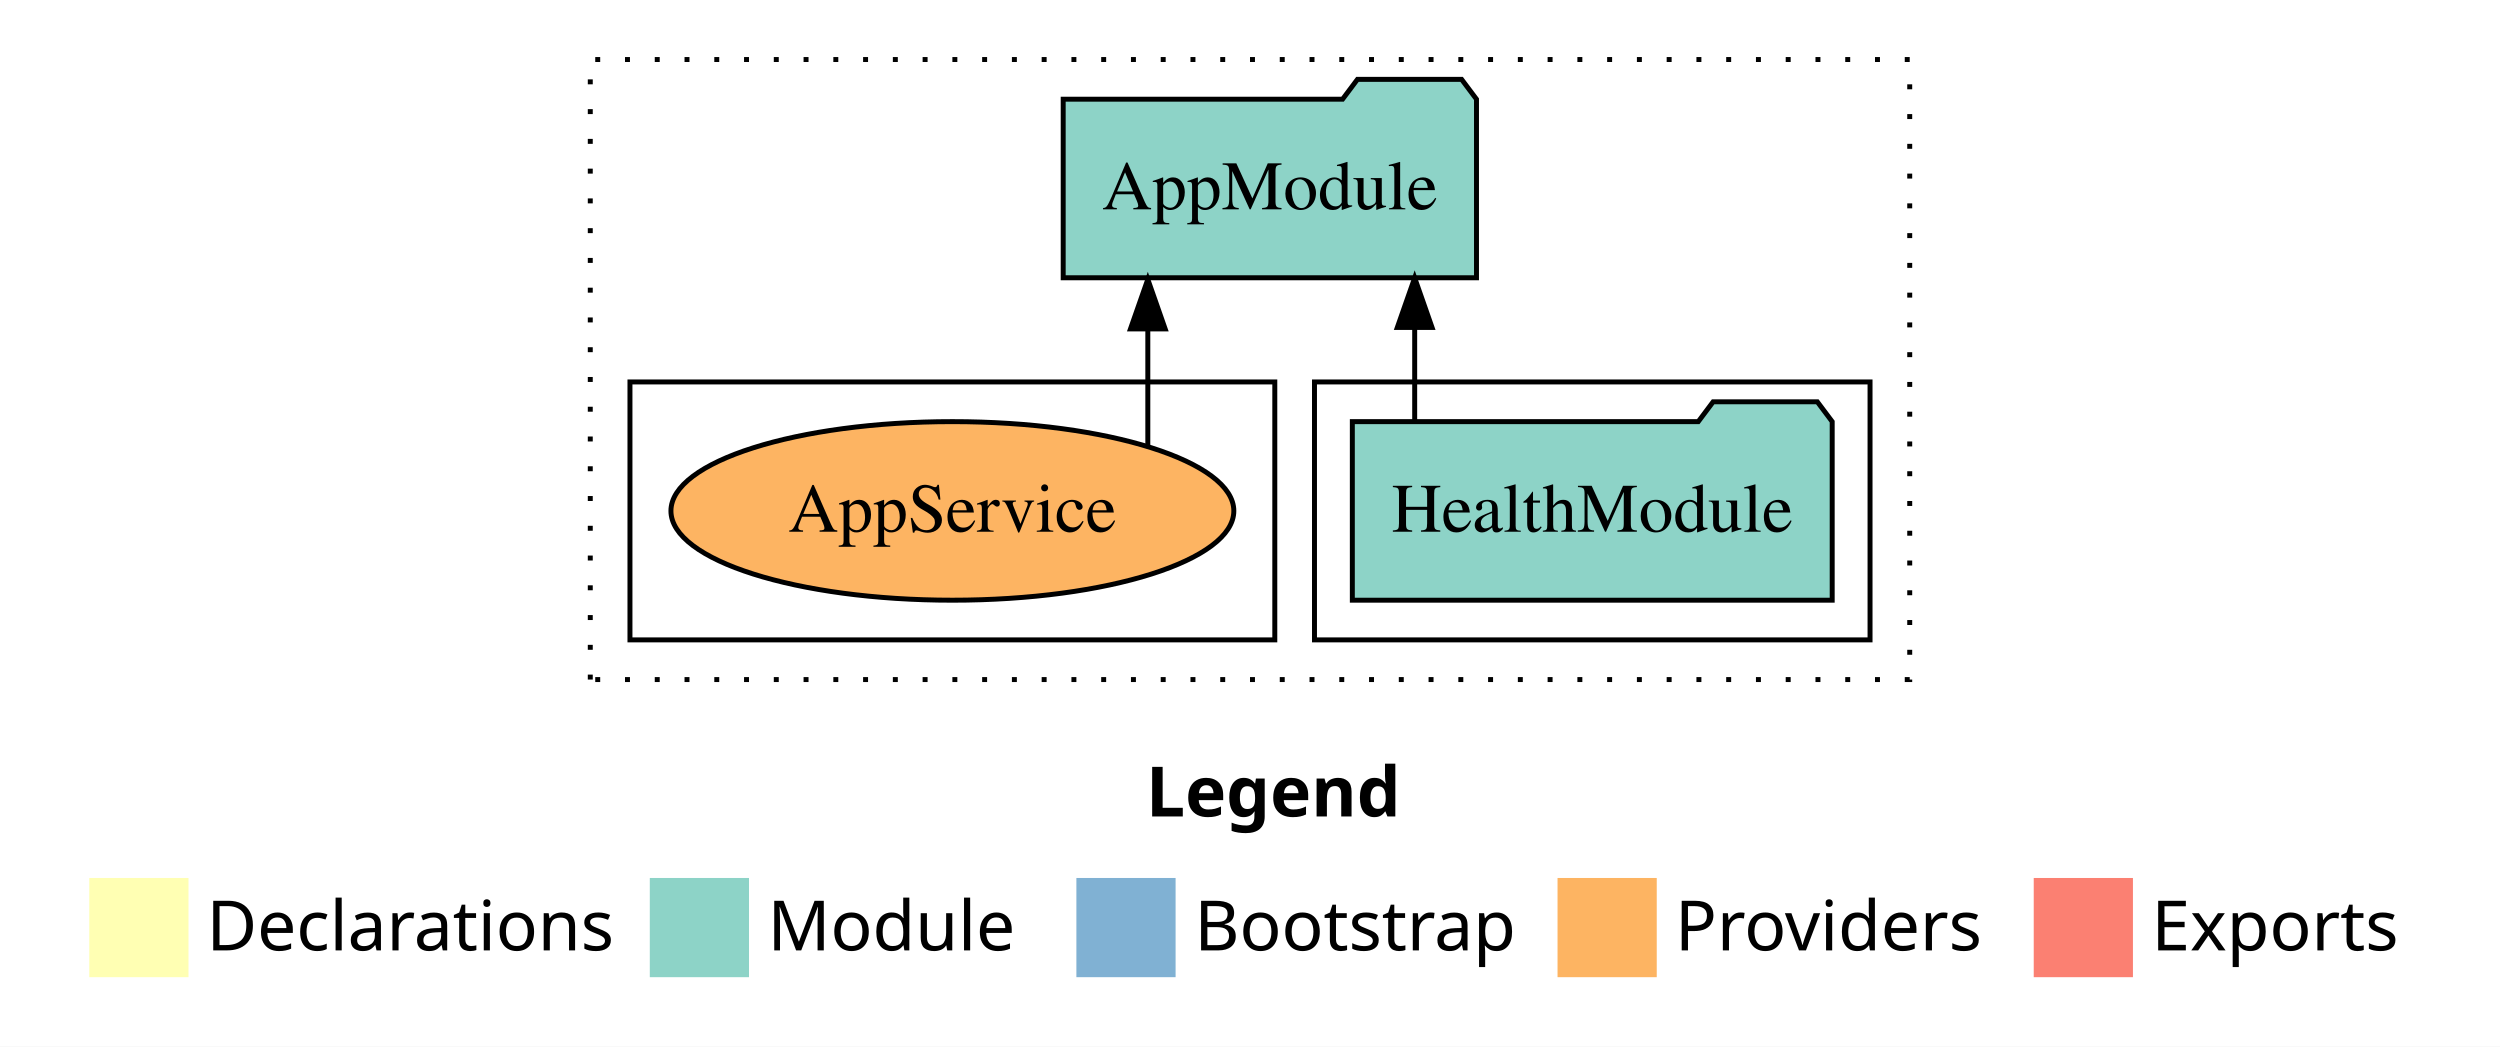
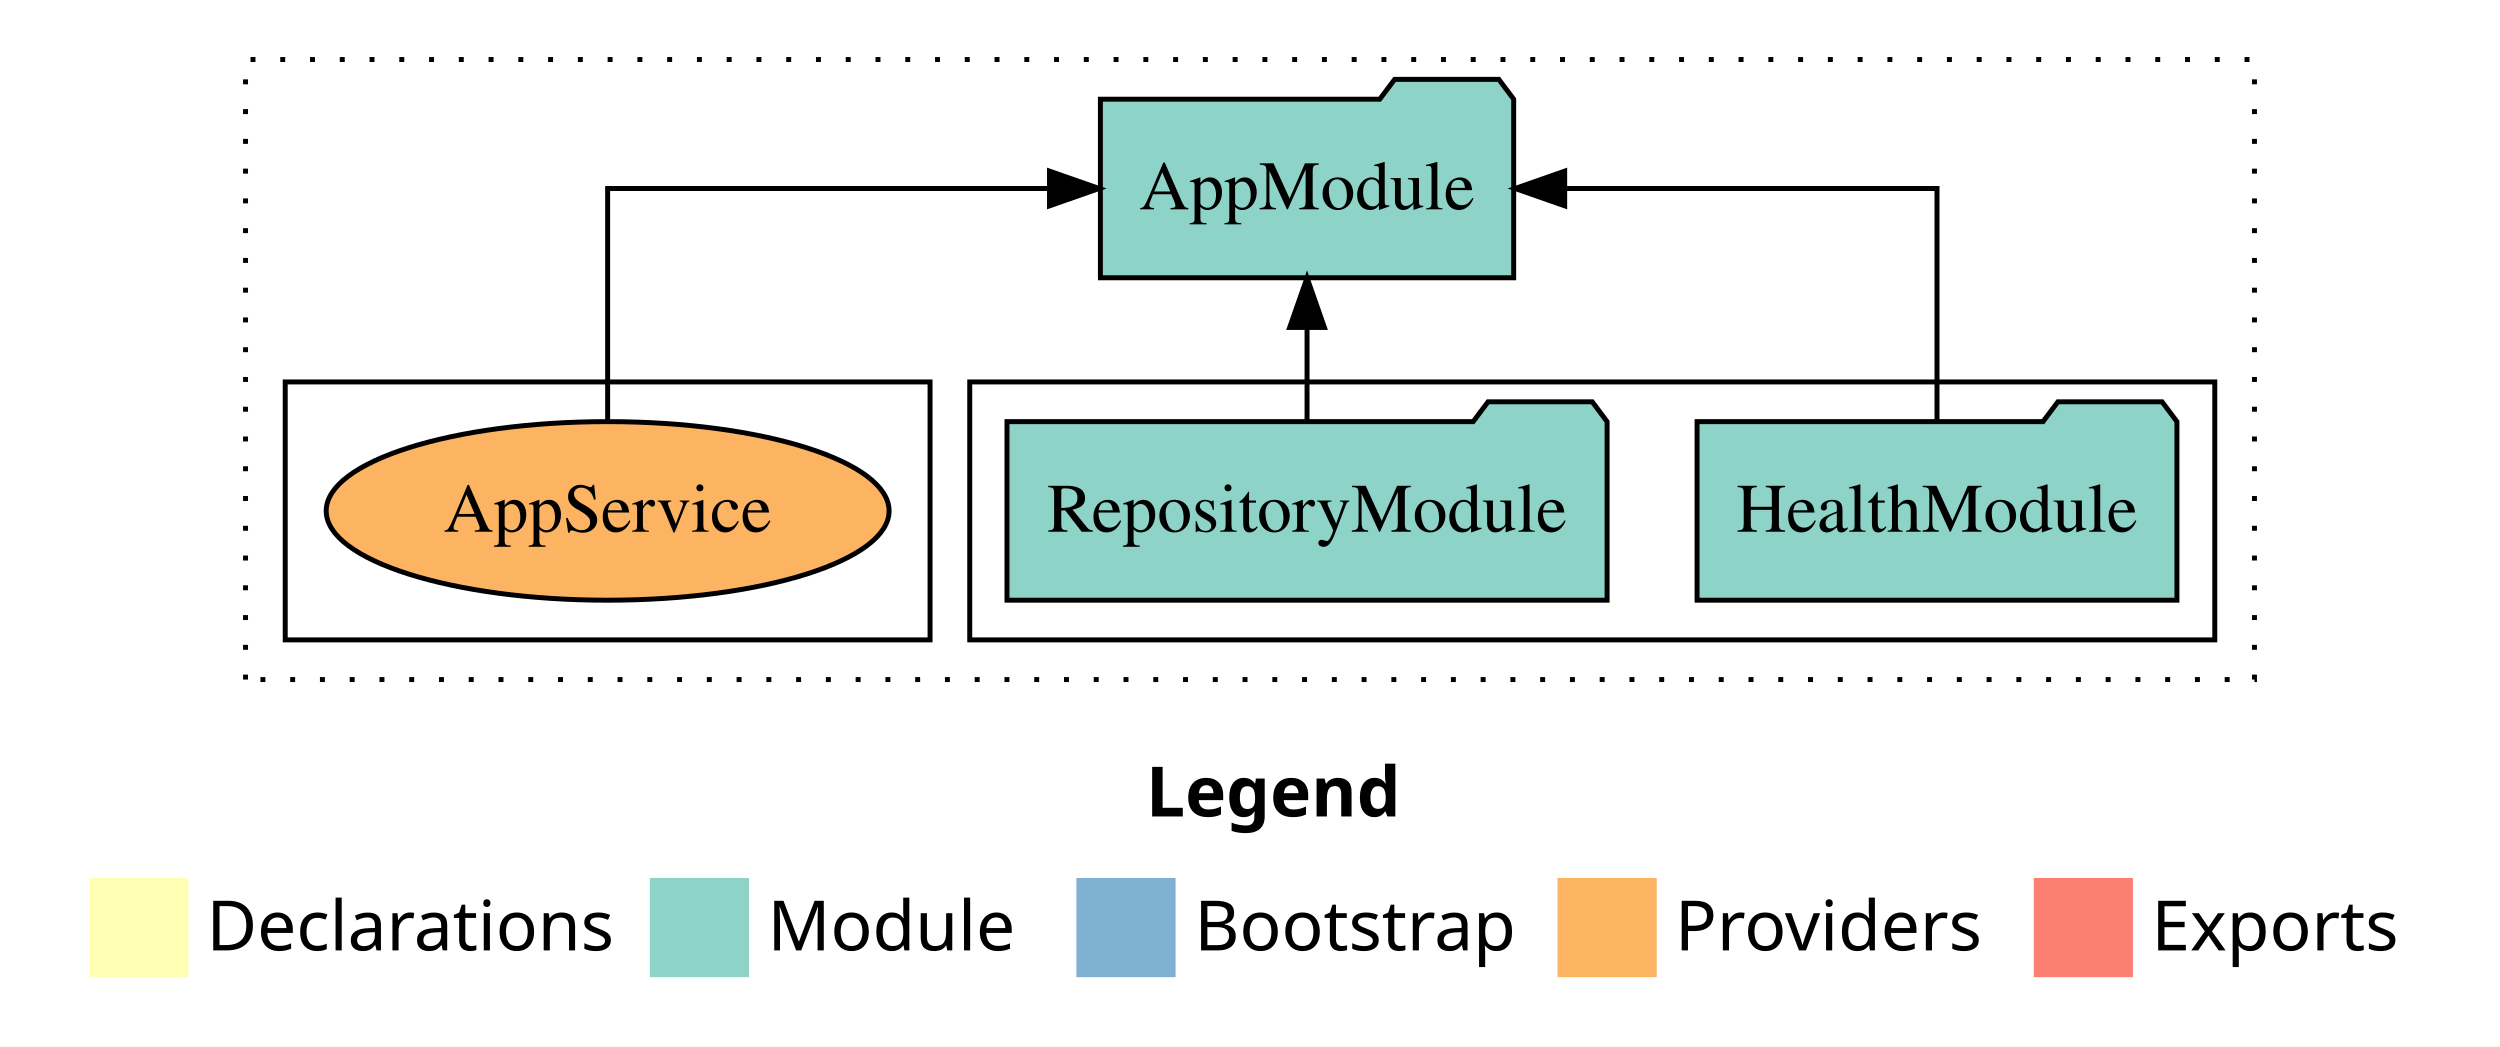
<svg xmlns="http://www.w3.org/2000/svg" width="504pt" height="211pt" viewBox="0.00 0.00 504.00 211.00">
  <g id="graph0" class="graph" transform="scale(1 1) rotate(0) translate(4 207)">
    <polygon fill="white" stroke="transparent" points="-4,4 -4,-207 500,-207 500,4 -4,4" />
    <text text-anchor="start" x="227.01" y="-42.4" font-family="Times-12" font-weight="bold" font-size="14.00">Legend</text>
    <polygon fill="#ffffb3" stroke="transparent" points="14,-10 14,-30 34,-30 34,-10 14,-10" />
    <text text-anchor="start" x="37.63" y="-15.4" font-family="Times-12" font-size="14.00">  Declarations</text>
    <polygon fill="#8dd3c7" stroke="transparent" points="127,-10 127,-30 147,-30 147,-10 127,-10" />
    <text text-anchor="start" x="150.73" y="-15.4" font-family="Times-12" font-size="14.00">  Module</text>
    <polygon fill="#80b1d3" stroke="transparent" points="213,-10 213,-30 233,-30 233,-10 213,-10" />
    <text text-anchor="start" x="236.78" y="-15.4" font-family="Times-12" font-size="14.00">  Bootstrap</text>
    <polygon fill="#fdb462" stroke="transparent" points="310,-10 310,-30 330,-30 330,-10 310,-10" />
    <text text-anchor="start" x="333.67" y="-15.4" font-family="Times-12" font-size="14.00">  Providers</text>
    <polygon fill="#fb8072" stroke="transparent" points="406,-10 406,-30 426,-30 426,-10 406,-10" />
    <text text-anchor="start" x="429.73" y="-15.4" font-family="Times-12" font-size="14.00">  Exports</text>
    <g id="clust1" class="cluster">
-       <polygon fill="none" stroke="black" stroke-dasharray="1,5" points="115,-70 115,-195 381,-195 381,-70 115,-70" />
+       <polygon fill="none" stroke="black" stroke-dasharray="1,5" points="45.5,-70 45.5,-195 450.5,-195 450.5,-70 45.5,-70" />
    </g>
    <g id="clust3" class="cluster">
-       <polygon fill="none" stroke="black" points="261,-78 261,-130 373,-130 373,-78 261,-78" />
+       <polygon fill="none" stroke="black" points="191.5,-78 191.5,-130 442.5,-130 442.5,-78 191.5,-78" />
    </g>
    <g id="clust6" class="cluster">
-       <polygon fill="none" stroke="black" points="123,-78 123,-130 253,-130 253,-78 123,-78" />
+       <polygon fill="none" stroke="black" points="53.5,-78 53.5,-130 183.5,-130 183.5,-78 53.5,-78" />
    </g>
    <g id="node1" class="node">
-       <polygon fill="#8dd3c7" stroke="black" points="365.37,-122 362.37,-126 341.37,-126 338.37,-122 268.63,-122 268.63,-86 365.37,-86 365.37,-122" />
-       <text text-anchor="middle" x="317" y="-99.8" font-family="Times,serif" font-size="14.00">HealthModule</text>
+       <polygon fill="#8dd3c7" stroke="black" points="434.87,-122 431.87,-126 410.87,-126 407.87,-122 338.13,-122 338.13,-86 434.87,-86 434.87,-122" />
+       <text text-anchor="middle" x="386.5" y="-99.8" font-family="Times,serif" font-size="14.00">HealthModule</text>
+     </g>
+     <g id="node3" class="node">
+       <polygon fill="#8dd3c7" stroke="black" points="301.16,-187 298.16,-191 277.16,-191 274.16,-187 217.84,-187 217.84,-151 301.16,-151 301.16,-187" />
+       <text text-anchor="middle" x="259.5" y="-164.8" font-family="Times,serif" font-size="14.00">AppModule</text>
+     </g>
+     <g id="edge1" class="edge">
+       <path fill="none" stroke="black" d="M386.5,-122.11C386.5,-141.34 386.5,-169 386.5,-169 386.5,-169 311.44,-169 311.44,-169" />
+       <polygon fill="black" stroke="black" points="311.44,-165.5 301.44,-169 311.44,-172.5 311.44,-165.5" />
    </g>
    <g id="node2" class="node">
-       <polygon fill="#8dd3c7" stroke="black" points="293.66,-187 290.66,-191 269.66,-191 266.66,-187 210.34,-187 210.34,-151 293.66,-151 293.66,-187" />
-       <text text-anchor="middle" x="252" y="-164.8" font-family="Times,serif" font-size="14.00">AppModule</text>
-     </g>
-     <g id="edge1" class="edge">
-       <path fill="none" stroke="black" d="M281.2,-122.11C281.2,-122.11 281.2,-140.99 281.2,-140.99" />
-       <polygon fill="black" stroke="black" points="277.7,-140.99 281.2,-150.99 284.7,-140.99 277.7,-140.99" />
-     </g>
-     <g id="node3" class="node">
-       <ellipse fill="#fdb462" stroke="black" cx="188" cy="-104" rx="56.74" ry="18" />
-       <text text-anchor="middle" x="188" y="-99.8" font-family="Times,serif" font-size="14.00">AppService</text>
+       <polygon fill="#8dd3c7" stroke="black" points="319.99,-122 316.99,-126 295.99,-126 292.99,-122 199.01,-122 199.01,-86 319.99,-86 319.99,-122" />
+       <text text-anchor="middle" x="259.5" y="-99.8" font-family="Times,serif" font-size="14.00">RepositoryModule</text>
    </g>
    <g id="edge2" class="edge">
-       <path fill="none" stroke="black" d="M227.4,-117.15C227.4,-117.15 227.4,-140.69 227.4,-140.69" />
-       <polygon fill="black" stroke="black" points="223.9,-140.69 227.4,-150.69 230.9,-140.69 223.9,-140.69" />
+       <path fill="none" stroke="black" d="M259.5,-122.11C259.5,-122.11 259.5,-140.99 259.5,-140.99" />
+       <polygon fill="black" stroke="black" points="256,-140.99 259.5,-150.99 263,-140.99 256,-140.99" />
+     </g>
+     <g id="node4" class="node">
+       <ellipse fill="#fdb462" stroke="black" cx="118.5" cy="-104" rx="56.74" ry="18" />
+       <text text-anchor="middle" x="118.5" y="-99.8" font-family="Times,serif" font-size="14.00">AppService</text>
+     </g>
+     <g id="edge3" class="edge">
+       <path fill="none" stroke="black" d="M118.5,-122.11C118.5,-141.34 118.5,-169 118.5,-169 118.5,-169 207.58,-169 207.58,-169" />
+       <polygon fill="black" stroke="black" points="207.58,-172.5 217.58,-169 207.58,-165.5 207.58,-172.5" />
    </g>
  </g>
</svg>
